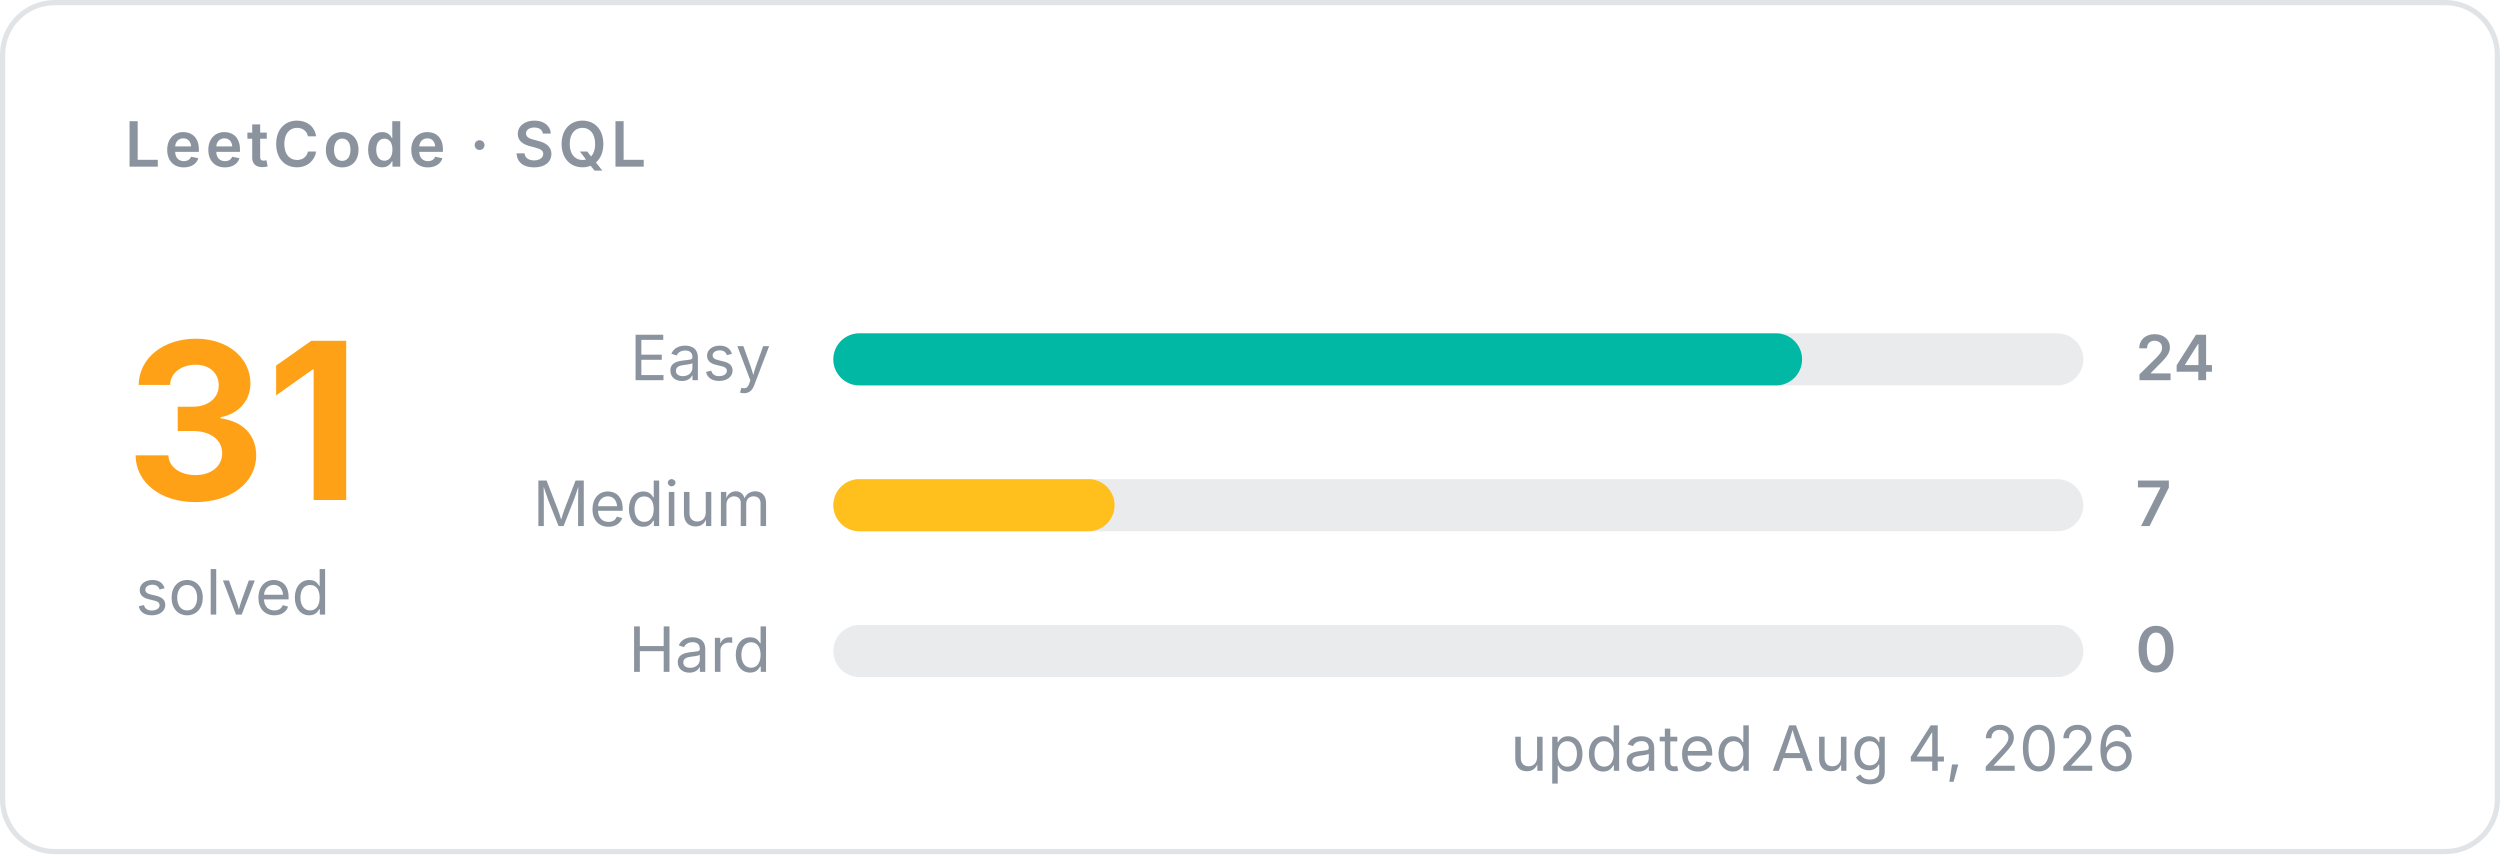
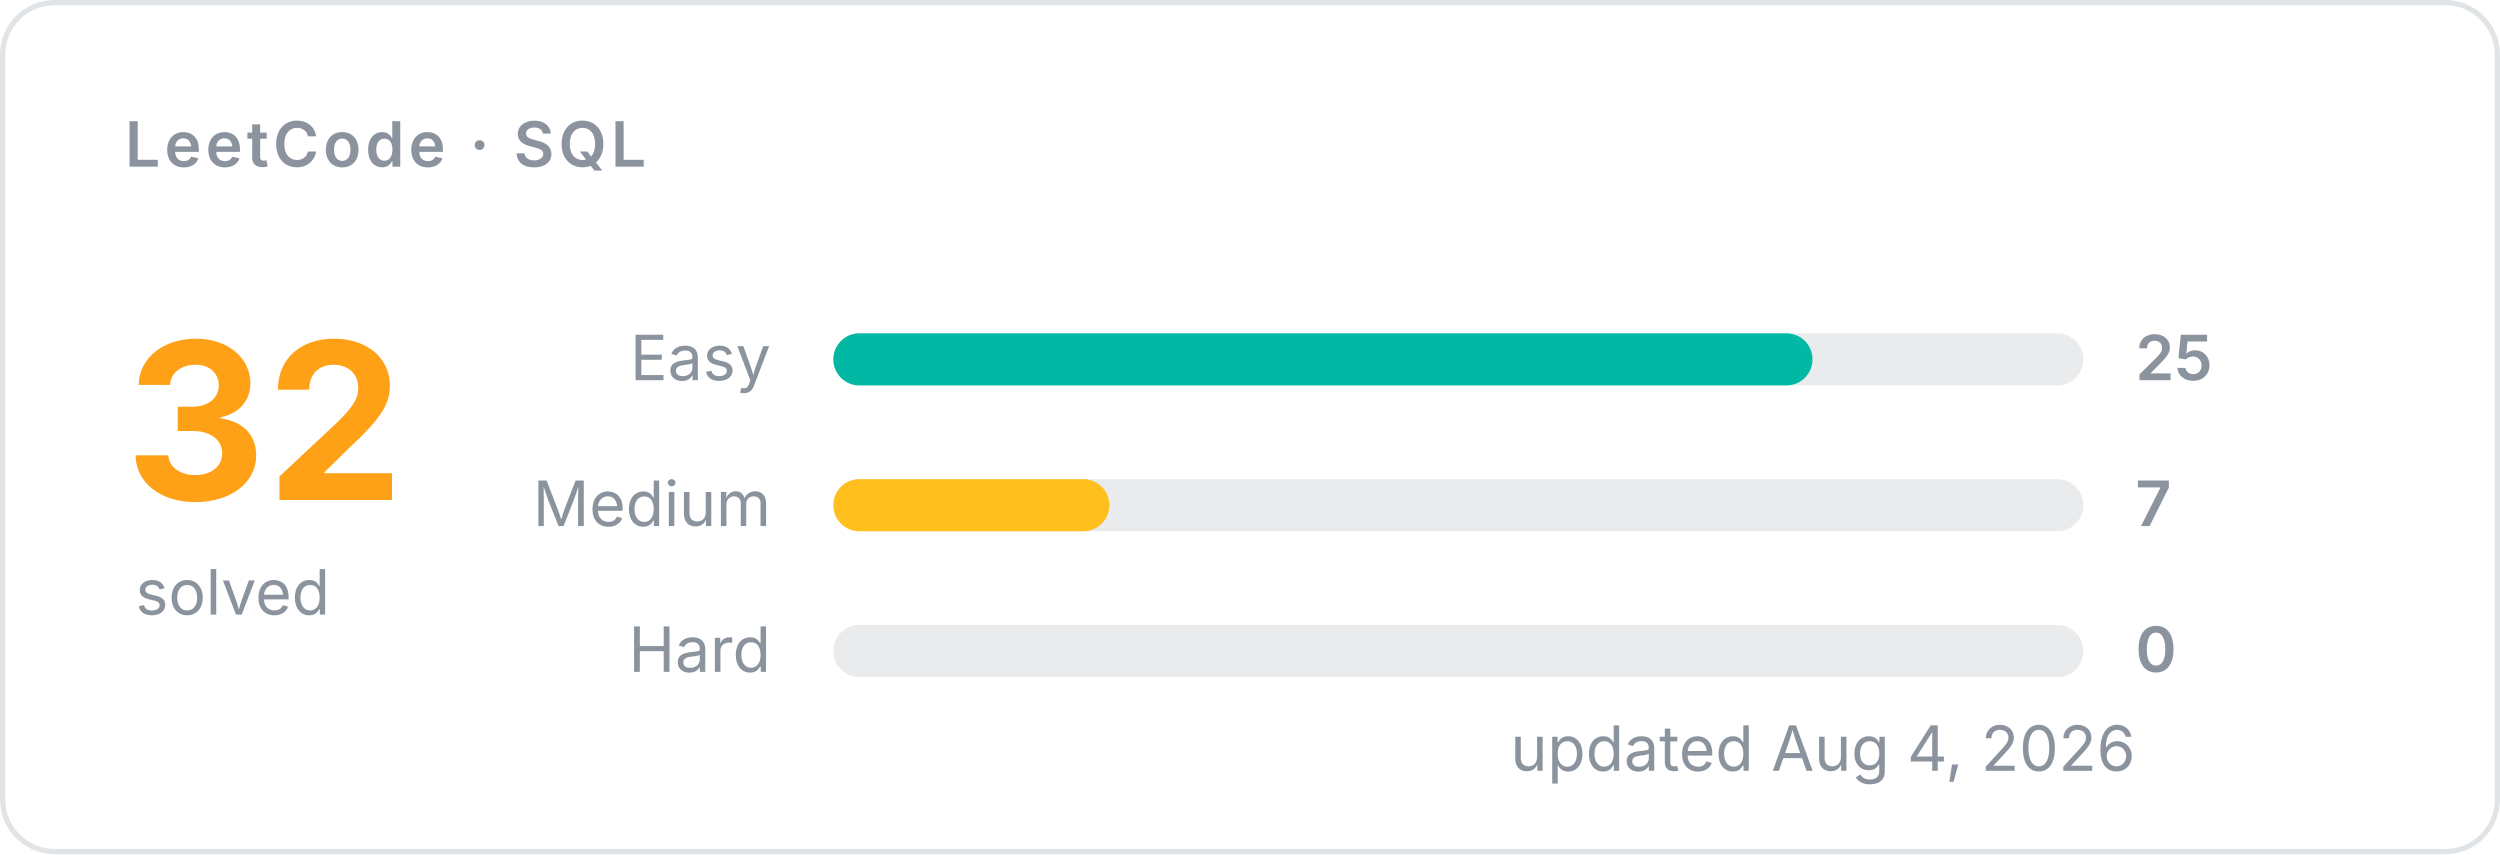
- <svg xmlns="http://www.w3.org/2000/svg" width="480" height="164" viewBox="0 0 480 164" fill="none" role="img" aria-label="LeetCode · SQL: 31 solved">
+ <svg xmlns="http://www.w3.org/2000/svg" width="480" height="164" viewBox="0 0 480 164" fill="none" role="img" aria-label="LeetCode · SQL: 32 solved">
  <style>
    text { font-family: -apple-system, BlinkMacSystemFont, "Segoe UI", Ubuntu, sans-serif; }
    .title { font-size: 12px; font-weight: 600; letter-spacing: .8px; fill: #8b949e; text-transform: uppercase; }
    .big { font-size: 42px; font-weight: 700; fill: #ffa116; }
    .sub, .label, .value, .foot { font-size: 12px; fill: #8b949e; }
    .value { font-weight: 600; }
    .track { fill: #8b949e; fill-opacity: .18; }
    /* Visible by default so the card still renders where CSS animations
       don't run; "backwards" hides elements only while their delay elapses. */
    .big, .sub, .row, .foot { animation: fade .5s ease-out backwards; }
    .sub { animation-delay: 120ms; }
    .foot { animation-delay: 500ms; }
    .bar { transform-box: fill-box; transform-origin: left center; animation: grow .7s cubic-bezier(.2, .8, .2, 1) backwards; }
    @keyframes grow { from { transform: scaleX(0); } }
    @keyframes fade { from { opacity: 0; } }
  </style>
  <rect x=".5" y=".5" width="479" height="163" rx="10" stroke="#8b949e" stroke-opacity=".25" />
  <text x="24" y="32" class="title">LeetCode · SQL</text>
-   <text x="24" y="96" class="big">31</text>
+   <text x="24" y="96" class="big">32</text>
  <text x="26" y="118" class="sub">solved</text>
  <g class="row" style="animation-delay:150ms">
    <text x="148" y="73" text-anchor="end" class="label">Easy</text>
    <rect x="160" y="64" width="240" height="10" rx="5" class="track" />
-     <rect x="160" y="64" width="186" height="10" rx="5" fill="#00b8a3" class="bar" style="animation-delay:220ms" />
-     <text x="410" y="73" class="value">24</text>
+     <rect x="160" y="64" width="188" height="10" rx="5" fill="#00b8a3" class="bar" style="animation-delay:220ms" />
+     <text x="410" y="73" class="value">25</text>
  </g>
  <g class="row" style="animation-delay:270ms">
    <text x="148" y="101" text-anchor="end" class="label">Medium</text>
    <rect x="160" y="92" width="240" height="10" rx="5" class="track" />
-     <rect x="160" y="92" width="54" height="10" rx="5" fill="#ffc01e" class="bar" style="animation-delay:340ms" />
+     <rect x="160" y="92" width="53" height="10" rx="5" fill="#ffc01e" class="bar" style="animation-delay:340ms" />
    <text x="410" y="101" class="value">7</text>
  </g>
  <g class="row" style="animation-delay:390ms">
    <text x="148" y="129" text-anchor="end" class="label">Hard</text>
    <rect x="160" y="120" width="240" height="10" rx="5" class="track" />
    <text x="410" y="129" class="value">0</text>
  </g>
  <text x="410" y="148" text-anchor="end" class="foot">updated Aug 4, 2026</text>
</svg>
